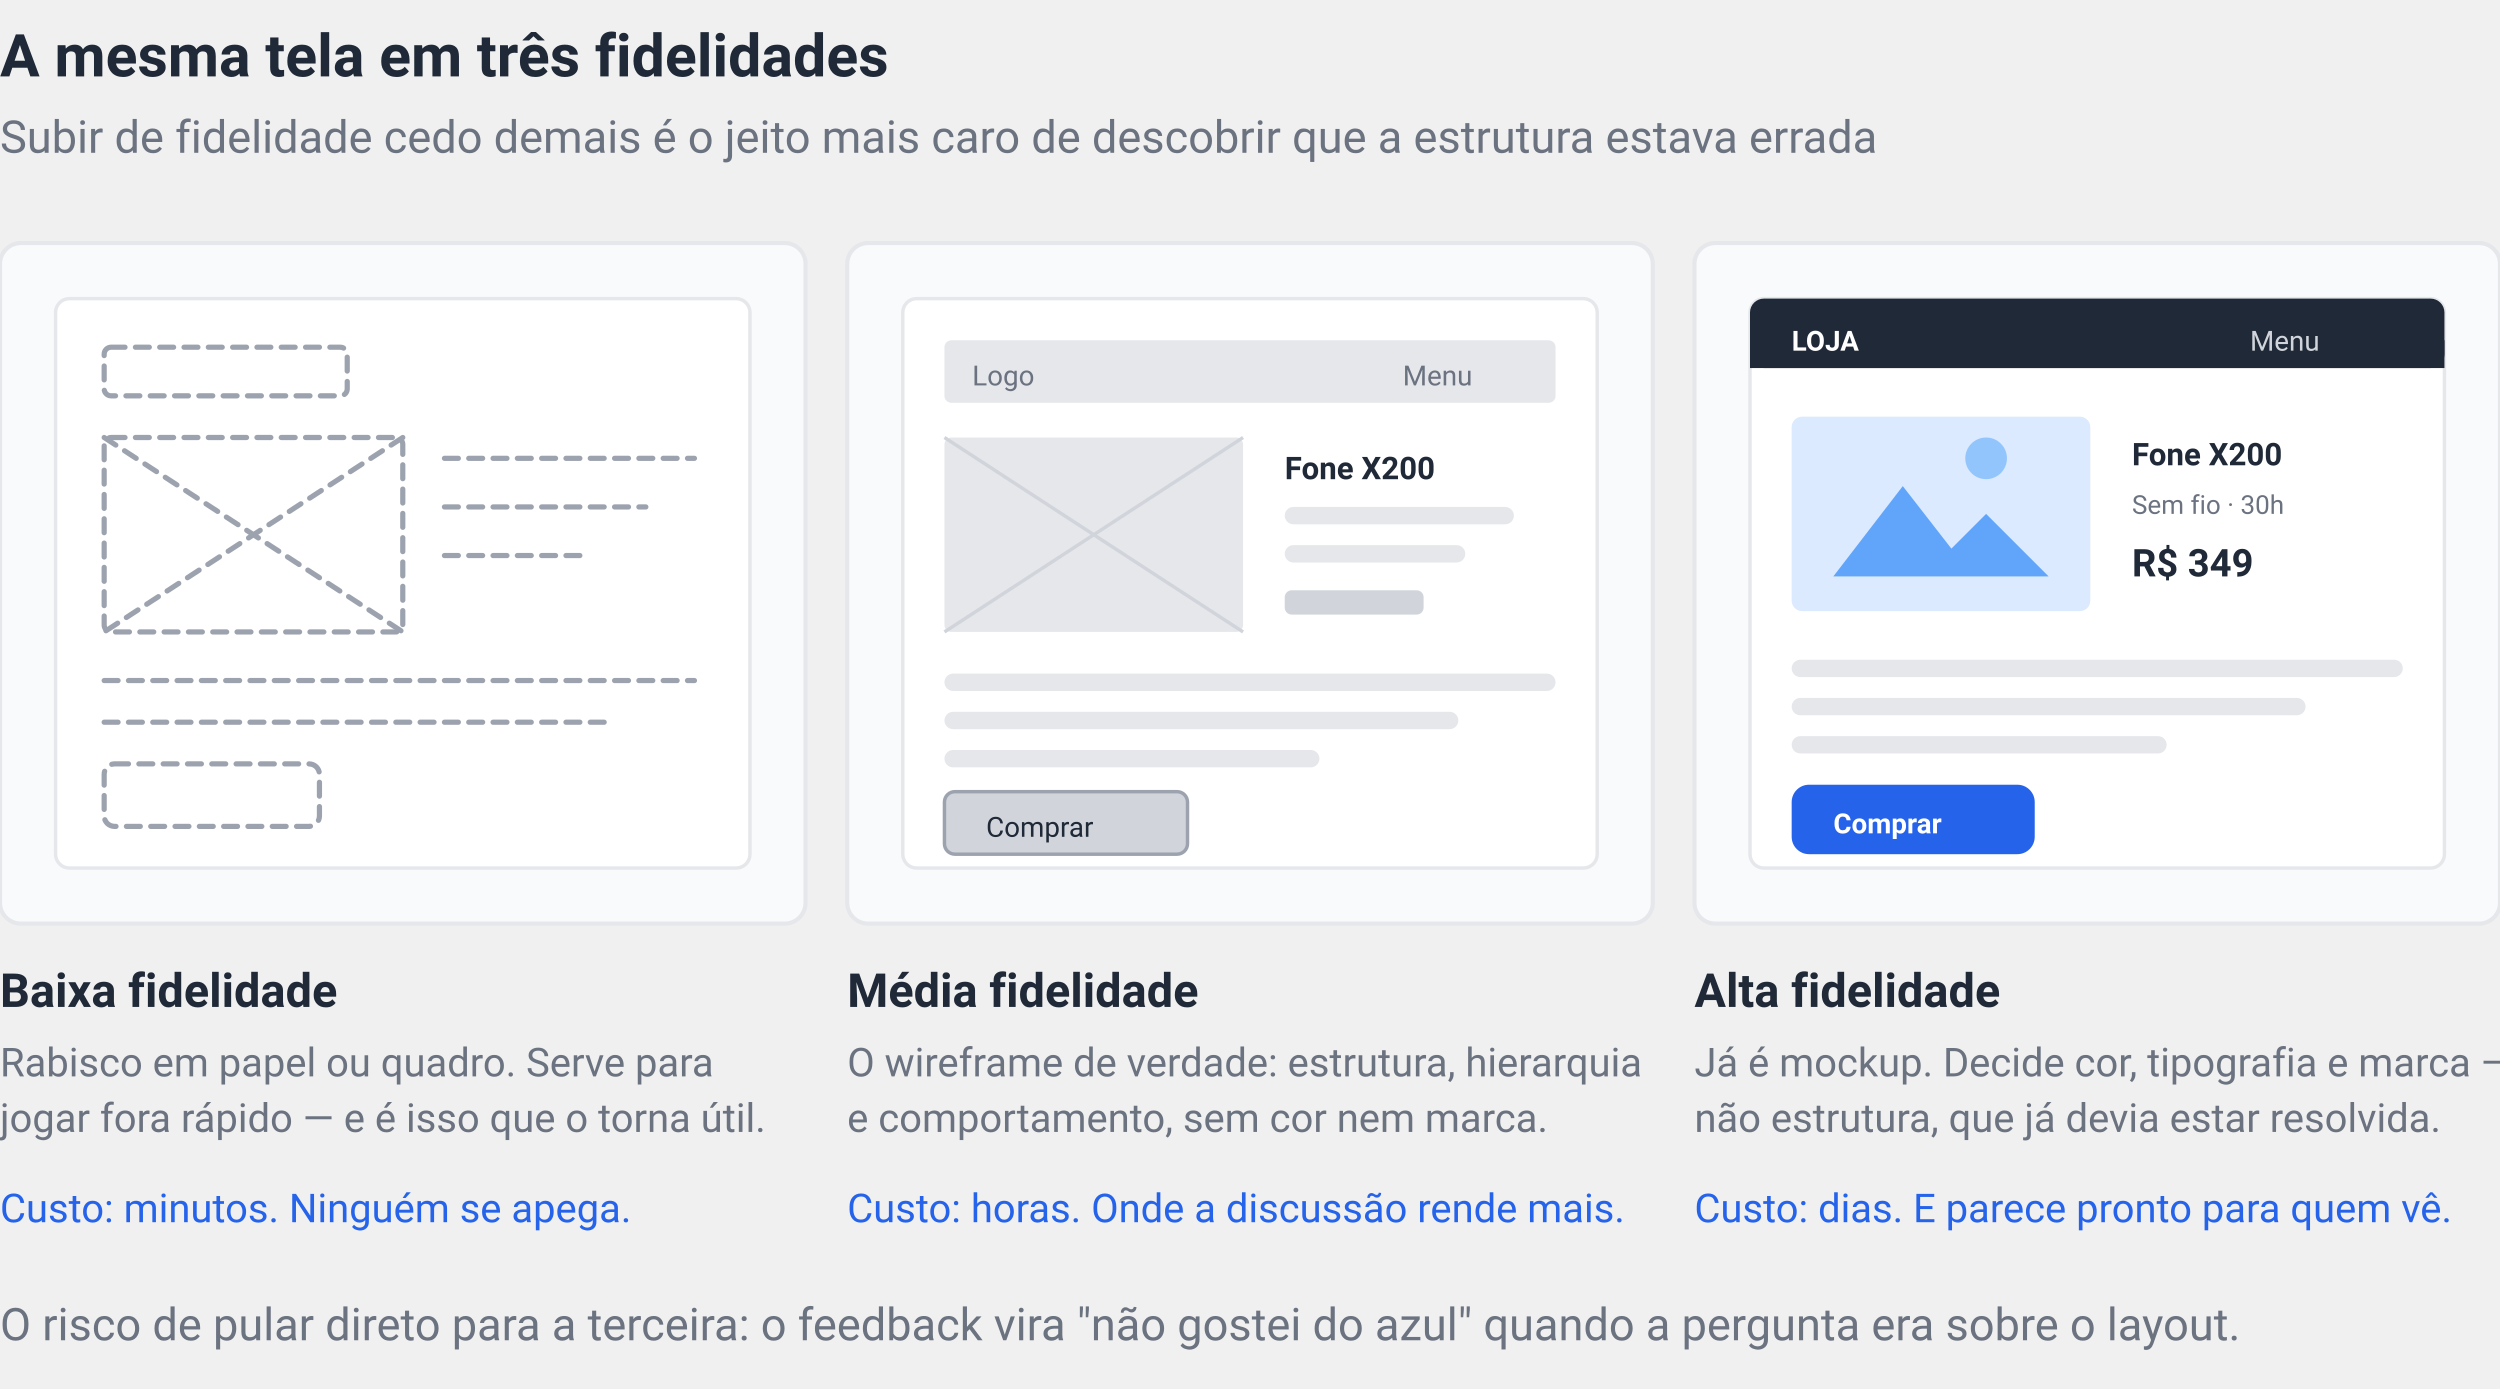
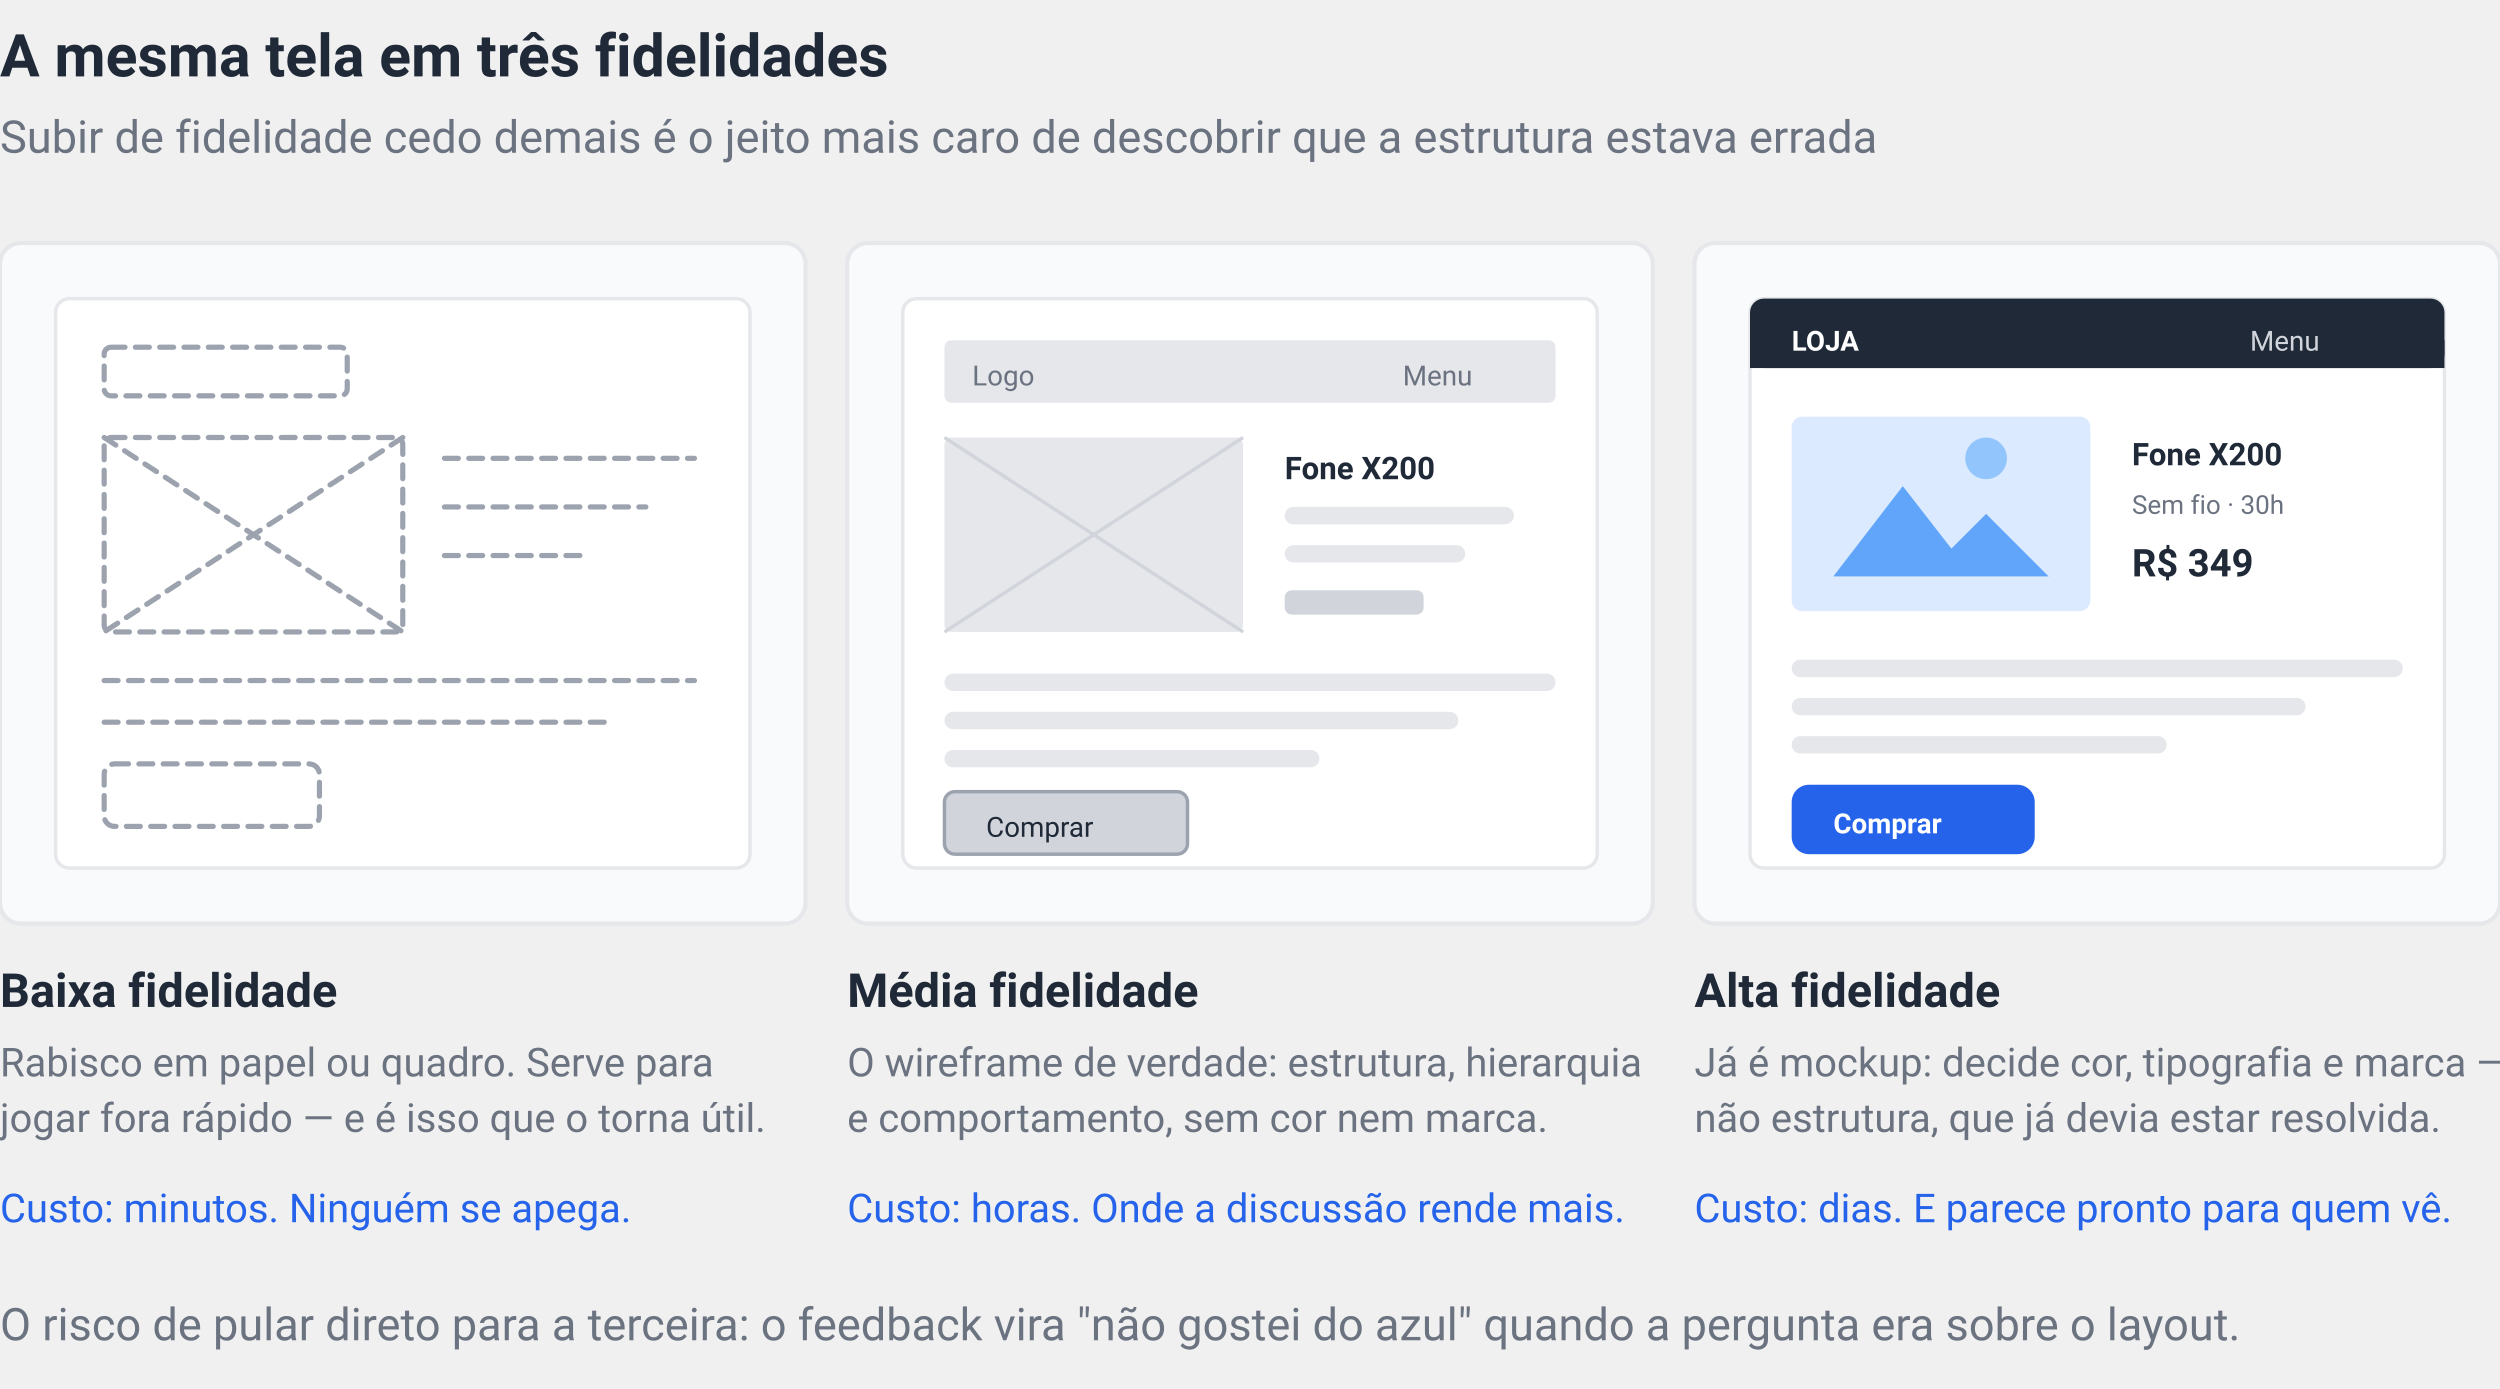
<svg xmlns="http://www.w3.org/2000/svg" viewBox="0 0 720 400" width="720" height="400" role="img" aria-label="A mesma tela em três fidelidades: esboço de baixa fidelidade, wireframe de média fidelidade e mockup de alta fidelidade, com o que cada uma decide e quanto custa">
  <style>
    text { font-family: -apple-system, BlinkMacSystemFont, "Segoe UI", Roboto, Helvetica, Arial, sans-serif; }
    .ink   { fill: #1f2937; }
    .muted { fill: #6b7280; }
    .card  { fill: #f9fafb; stroke: #e5e7eb; stroke-width: 1.2; }
    .sk    { fill: none; stroke: #9ca3af; stroke-width: 1.5; stroke-dasharray: 4 3; stroke-linecap: round; }
    .accent{ fill: #2563eb; }
    .ttl { font-size: 17px; font-weight: 700; }
    .h   { font-size: 13.5px; font-weight: 700; }
    .an  { font-size: 11.5px; }
    .cap { font-size: 13px; }
    @media (prefers-color-scheme: dark) {
      .ink { fill: #e5e7eb; }
      .muted { fill: #9ca3af; }
      .card { fill: #1f2937; stroke: #4b5563; }
      .sk { stroke: #6b7280; }
      .accent { fill: #60a5fa; }
    }
  </style>
  <text x="0" y="22" class="ink ttl">A mesma tela em três fidelidades</text>
  <text x="0" y="44" class="muted cap">Subir de fidelidade cedo demais é o jeito mais caro de descobrir que a estrutura estava errada</text>
  <rect x="0" y="70" width="232" height="196" rx="6" class="card" />
  <rect x="16" y="86" width="200" height="164" rx="4" fill="#ffffff" stroke="#e5e7eb" stroke-width="1" />
  <rect x="30" y="100" width="70" height="14" rx="2" class="sk" />
  <rect x="30" y="126" width="86" height="56" rx="2" class="sk" />
  <path d="M 30 126 L 116 182 M 116 126 L 30 182" class="sk" />
  <path d="M 128 132 L 200 132 M 128 146 L 186 146 M 128 160 L 168 160" class="sk" />
  <path d="M 30 196 L 200 196 M 30 208 L 176 208" class="sk" />
  <rect x="30" y="220" width="62" height="18" rx="3" class="sk" />
  <text x="0" y="290" class="ink h">Baixa fidelidade</text>
  <text x="0" y="310" class="muted an">Rabisco em papel ou quadro. Serve para</text>
  <text x="0" y="326" class="muted an">jogar fora rápido — e é isso que o torna útil.</text>
  <text x="0" y="352" class="accent an">Custo: minutos. Ninguém se apega.</text>
  <rect x="244" y="70" width="232" height="196" rx="6" class="card" />
  <rect x="260" y="86" width="200" height="164" rx="4" fill="#ffffff" stroke="#e5e7eb" stroke-width="1" />
  <rect x="272" y="98" width="176" height="18" rx="2" fill="#e5e7eb" />
  <text x="280" y="111" font-size="8" fill="#6b7280">Logo</text>
  <text x="404" y="111" font-size="8" fill="#6b7280">Menu</text>
  <rect x="272" y="126" width="86" height="56" rx="2" fill="#e5e7eb" />
  <path d="M 272 126 L 358 182 M 358 126 L 272 182" stroke="#d1d5db" stroke-width="1" fill="none" />
  <text x="370" y="138" font-size="9" font-weight="700" fill="#1f2937">Fone X200</text>
  <rect x="370" y="146" width="66" height="5" rx="2.5" fill="#e5e7eb" />
  <rect x="370" y="157" width="52" height="5" rx="2.5" fill="#e5e7eb" />
  <rect x="370" y="170" width="40" height="7" rx="2" fill="#d1d5db" />
  <rect x="272" y="194" width="176" height="5" rx="2.5" fill="#e5e7eb" />
  <rect x="272" y="205" width="148" height="5" rx="2.5" fill="#e5e7eb" />
  <rect x="272" y="216" width="108" height="5" rx="2.5" fill="#e5e7eb" />
  <rect x="272" y="228" width="70" height="18" rx="3" fill="#d1d5db" stroke="#9ca3af" stroke-width="1" />
  <text x="284" y="241" font-size="8" fill="#1f2937">Comprar</text>
  <text x="244" y="290" class="ink h">Média fidelidade</text>
  <text x="244" y="310" class="muted an">O wireframe de verdade: estrutura, hierarquia</text>
  <text x="244" y="326" class="muted an">e comportamento, sem cor nem marca.</text>
  <text x="244" y="352" class="accent an">Custo: horas. Onde a discussão rende mais.</text>
  <rect x="488" y="70" width="232" height="196" rx="6" class="card" />
  <rect x="504" y="86" width="200" height="164" rx="4" fill="#ffffff" stroke="#e5e7eb" stroke-width="1" />
  <rect x="504" y="86" width="200" height="20" rx="4" fill="#1f2937" />
  <rect x="504" y="98" width="200" height="8" fill="#1f2937" />
  <text x="516" y="101" font-size="8" font-weight="700" fill="#ffffff">LOJA</text>
  <text x="648" y="101" font-size="8" fill="#d1d5db">Menu</text>
  <rect x="516" y="120" width="86" height="56" rx="3" fill="#dbeafe" />
  <path d="M 528 166 L 548 140 L 562 158 L 572 148 L 590 166 Z" fill="#60a5fa" />
  <circle cx="572" cy="132" r="6" fill="#93c5fd" />
  <text x="614" y="134" font-size="9" font-weight="700" fill="#1f2937">Fone X200</text>
  <text x="614" y="148" font-size="7.5" fill="#6b7280">Sem fio · 30h</text>
  <text x="614" y="166" font-size="11" font-weight="700" fill="#1f2937">R$ 349</text>
  <rect x="516" y="190" width="176" height="5" rx="2.5" fill="#e5e7eb" />
  <rect x="516" y="201" width="148" height="5" rx="2.5" fill="#e5e7eb" />
  <rect x="516" y="212" width="108" height="5" rx="2.5" fill="#e5e7eb" />
  <rect x="516" y="226" width="70" height="20" rx="5" fill="#2563eb" />
  <text x="528" y="240" font-size="8" font-weight="600" fill="#ffffff">Comprar</text>
  <text x="488" y="290" class="ink h">Alta fidelidade</text>
-   <text x="488" y="310" class="muted an">Já é mockup. Decide cor, tipografia e marca —</text>
+   <text x="488" y="310" class="muted an">Já é mockup: decide cor, tipografia e marca —</text>
  <text x="488" y="326" class="muted an">não estrutura, que já devia estar resolvida.</text>
  <text x="488" y="352" class="accent an">Custo: dias. E parece pronto para quem vê.</text>
  <text x="0" y="386" class="muted cap">O risco de pular direto para a terceira: o feedback vira "não gostei do azul" quando a pergunta era sobre o layout.</text>
</svg>
